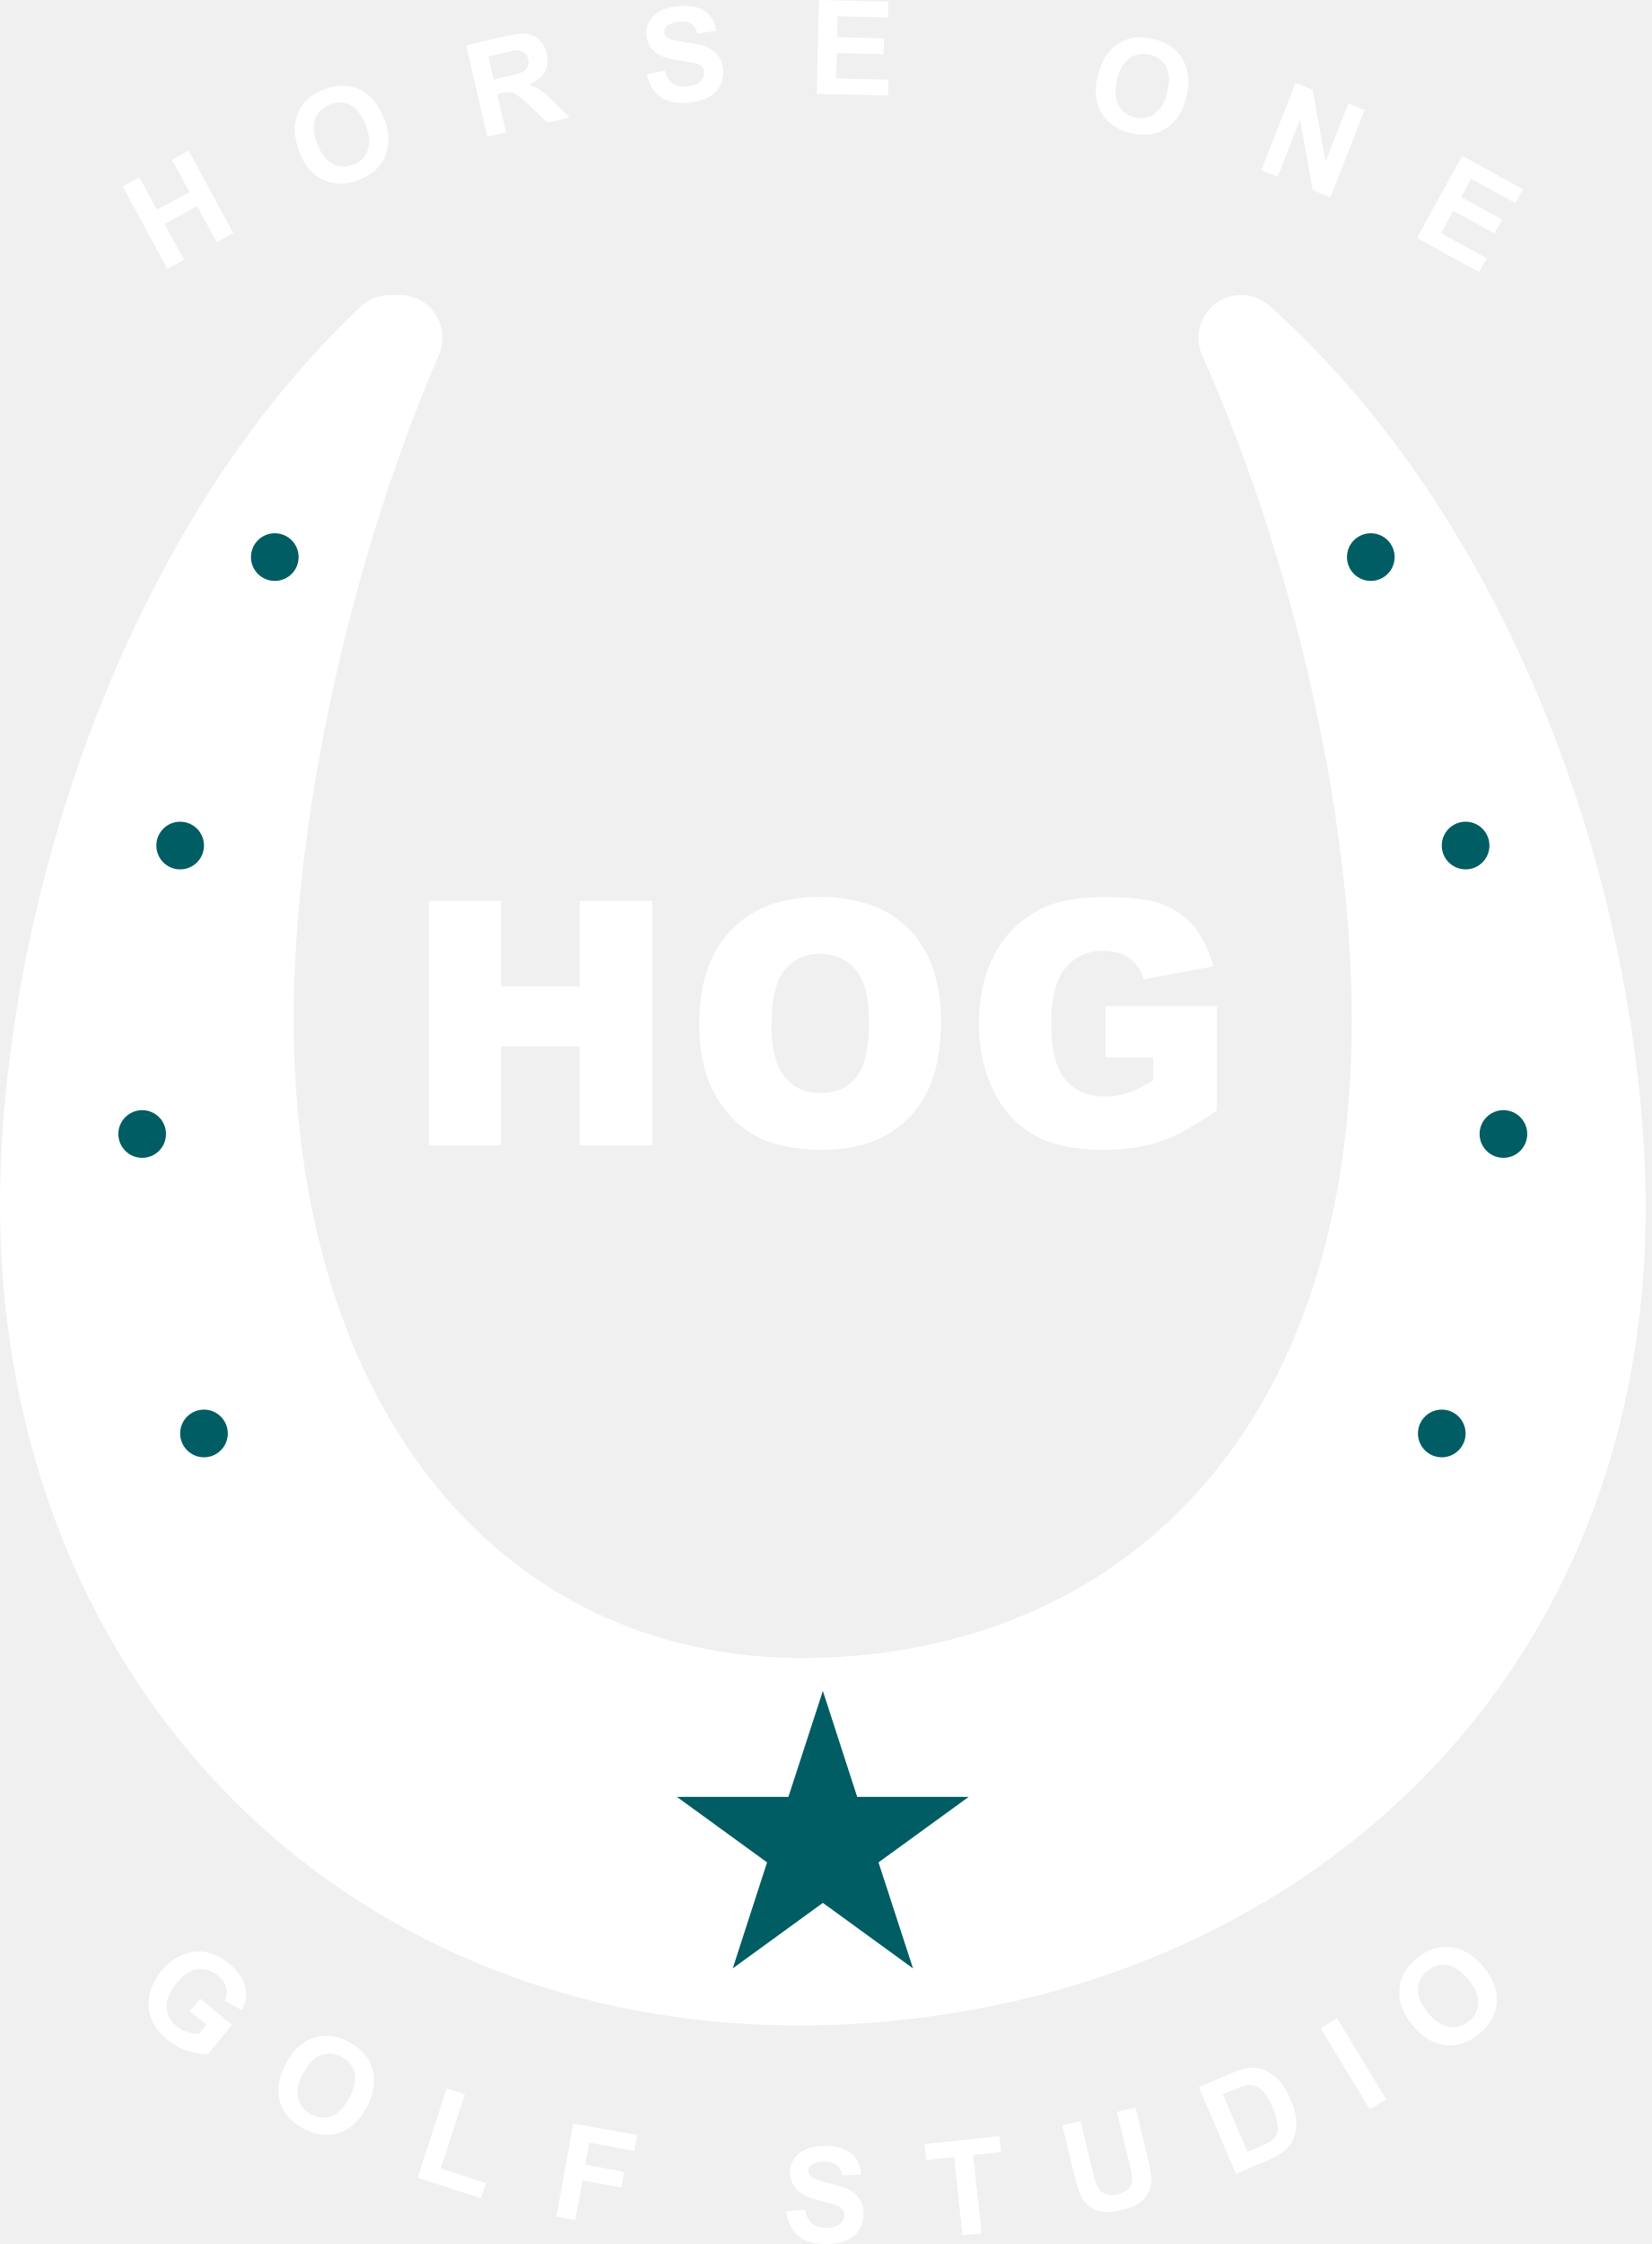
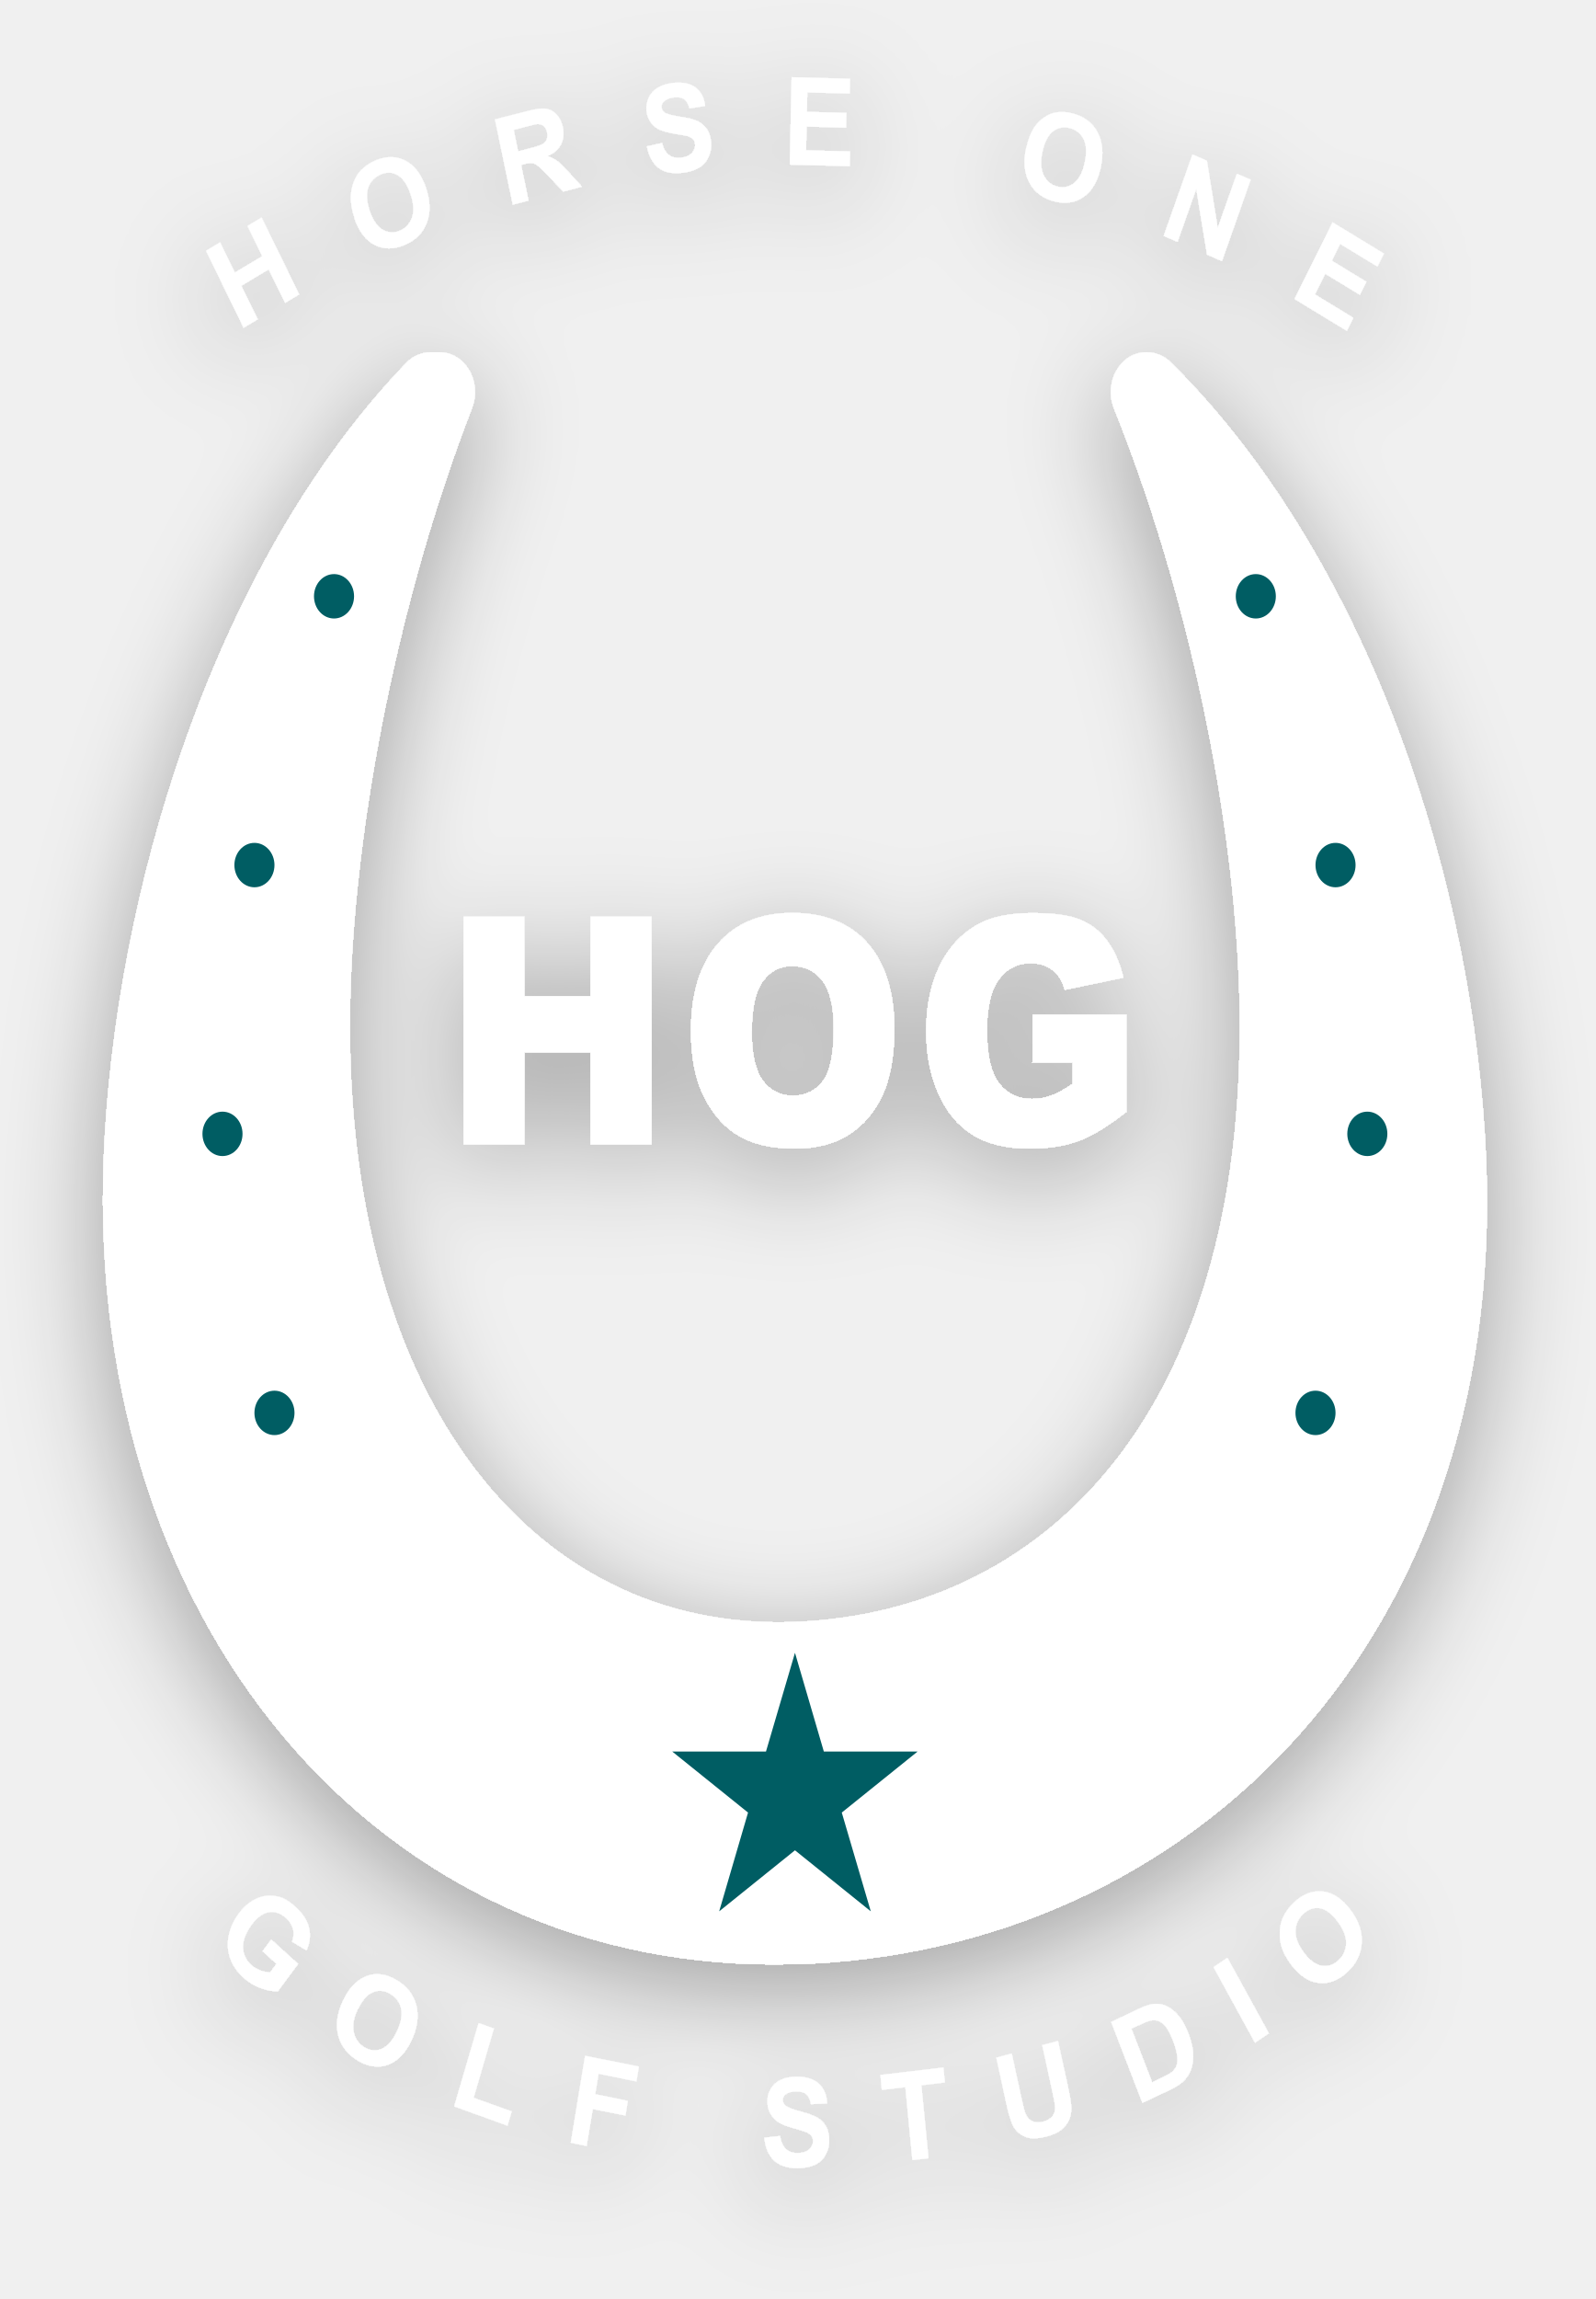
- <svg xmlns="http://www.w3.org/2000/svg" width="162" height="220" viewBox="0 0 162 220" fill="none">
-   <path d="M42.06 88.32H49.134V96.701H56.861V88.32H63.968V112.287H56.861V102.583H49.134V112.287H42.06V88.32Z" fill="white" />
-   <path d="M68.575 100.328C68.575 96.407 69.621 93.368 71.696 91.196C73.77 89.023 76.679 87.928 80.387 87.928C84.096 87.928 87.135 89.006 89.193 91.147C91.252 93.287 92.281 96.293 92.281 100.149C92.281 102.942 91.823 105.246 90.925 107.043C90.026 108.84 88.719 110.229 87.02 111.225C85.321 112.222 83.197 112.728 80.665 112.728C78.133 112.728 75.943 112.304 74.261 111.438C72.578 110.572 71.206 109.216 70.144 107.353C69.082 105.491 68.575 103.155 68.575 100.361V100.328ZM75.649 100.361C75.649 102.779 76.074 104.527 76.94 105.573C77.79 106.635 78.966 107.157 80.453 107.157C81.939 107.157 83.148 106.635 83.981 105.605C84.815 104.576 85.223 102.714 85.223 100.034C85.223 97.78 84.782 96.129 83.916 95.084C83.05 94.038 81.874 93.516 80.387 93.516C78.9 93.516 77.822 94.038 76.956 95.1C76.09 96.162 75.666 97.91 75.666 100.345L75.649 100.361Z" fill="white" />
-   <path d="M108.405 103.612V98.629H119.335V108.856C117.244 110.343 115.398 111.372 113.781 111.912C112.179 112.451 110.268 112.728 108.062 112.728C105.35 112.728 103.128 112.238 101.413 111.274C99.698 110.31 98.374 108.856 97.427 106.945C96.479 105.033 96.005 102.828 96.005 100.345C96.005 97.731 96.528 95.46 97.557 93.516C98.587 91.588 100.09 90.117 102.083 89.104C103.635 88.337 105.726 87.945 108.34 87.945C110.954 87.945 112.768 88.189 114.009 88.663C115.267 89.137 116.313 89.889 117.13 90.902C117.947 91.915 118.584 93.189 118.992 94.741L112.163 96.015C111.885 95.117 111.412 94.414 110.742 93.94C110.072 93.466 109.206 93.222 108.177 93.222C106.625 93.222 105.383 93.793 104.468 94.921C103.553 96.048 103.079 97.829 103.079 100.279C103.079 102.877 103.537 104.723 104.468 105.834C105.399 106.945 106.69 107.5 108.356 107.5C109.141 107.5 109.909 107.386 110.627 107.141C111.346 106.896 112.163 106.487 113.094 105.916V103.661H108.356L108.405 103.612Z" fill="white" />
-   <path d="M18.632 197.16L19.628 195.951L22.749 198.516L20.396 201.375C19.857 201.424 19.204 201.31 18.436 201.065C17.668 200.82 16.998 200.444 16.41 199.97C15.658 199.349 15.136 198.663 14.825 197.879C14.531 197.111 14.482 196.311 14.678 195.494C14.874 194.677 15.266 193.925 15.822 193.239C16.443 192.488 17.145 191.949 17.929 191.638C18.713 191.311 19.547 191.246 20.396 191.426C21.05 191.557 21.72 191.916 22.406 192.471C23.304 193.207 23.843 193.958 24.04 194.742C24.236 195.527 24.138 196.311 23.729 197.079L22.063 196.164C22.242 195.723 22.291 195.298 22.177 194.857C22.063 194.432 21.801 194.04 21.377 193.697C20.739 193.174 20.07 192.962 19.367 193.06C18.665 193.158 17.978 193.599 17.341 194.383C16.639 195.232 16.312 196.033 16.328 196.768C16.361 197.503 16.671 198.124 17.292 198.631C17.603 198.876 17.946 199.072 18.354 199.202C18.762 199.333 19.138 199.398 19.498 199.415L20.249 198.5L18.583 197.144L18.632 197.16Z" fill="white" />
-   <path d="M27.976 202.421C28.417 201.588 28.907 200.951 29.463 200.509C29.872 200.183 30.329 199.938 30.819 199.774C31.326 199.611 31.799 199.546 32.273 199.595C32.894 199.644 33.547 199.84 34.217 200.199C35.426 200.836 36.21 201.718 36.537 202.846C36.864 203.973 36.684 205.215 35.982 206.554C35.279 207.878 34.381 208.727 33.27 209.103C32.159 209.479 30.999 209.348 29.79 208.711C28.564 208.074 27.797 207.191 27.453 206.064C27.127 204.937 27.306 203.728 27.993 202.405M29.708 203.27C29.218 204.202 29.071 205.019 29.251 205.721C29.43 206.424 29.855 206.946 30.509 207.306C31.178 207.649 31.832 207.698 32.518 207.453C33.188 207.191 33.776 206.587 34.283 205.639C34.773 204.692 34.936 203.891 34.773 203.205C34.609 202.519 34.168 202.012 33.498 201.653C32.812 201.294 32.142 201.245 31.473 201.49C30.803 201.735 30.231 202.339 29.724 203.287" fill="white" />
-   <path d="M40.965 213.498L43.808 204.741L45.588 205.313L43.219 212.599L47.663 214.037L47.173 215.524L40.965 213.498Z" fill="white" />
-   <path d="M54.557 217.321L56.224 208.188L62.497 209.315L62.203 210.867L57.792 210.067L57.4 212.223L61.206 212.926L60.929 214.462L57.122 213.775L56.403 217.664L54.557 217.321Z" fill="white" />
-   <path d="M77.12 216.798L78.949 216.618C79.064 217.239 79.276 217.68 79.619 217.974C79.962 218.268 80.403 218.415 80.975 218.415C81.58 218.415 82.037 218.285 82.348 218.04C82.658 217.778 82.805 217.484 82.805 217.141C82.805 216.912 82.74 216.733 82.609 216.585C82.478 216.438 82.25 216.291 81.939 216.177C81.727 216.095 81.22 215.965 80.436 215.769C79.439 215.524 78.721 215.213 78.329 214.837C77.757 214.331 77.479 213.694 77.479 212.959C77.479 212.485 77.61 212.044 77.888 211.635C78.165 211.227 78.541 210.916 79.047 210.704C79.554 210.492 80.158 210.377 80.877 210.377C82.037 210.377 82.919 210.639 83.508 211.145C84.096 211.652 84.406 212.338 84.439 213.187L82.56 213.269C82.478 212.795 82.315 212.452 82.037 212.24C81.776 212.027 81.384 211.929 80.845 211.929C80.305 211.929 79.864 212.044 79.57 212.256C79.374 212.403 79.276 212.599 79.276 212.828C79.276 213.04 79.374 213.236 79.554 213.4C79.799 213.596 80.371 213.808 81.269 214.021C82.184 214.233 82.854 214.462 83.295 214.69C83.736 214.919 84.079 215.229 84.324 215.638C84.57 216.046 84.7 216.536 84.684 217.125C84.684 217.664 84.537 218.154 84.243 218.628C83.949 219.101 83.524 219.428 82.985 219.657C82.446 219.886 81.76 220 80.959 220C79.783 220 78.884 219.722 78.247 219.183C77.626 218.644 77.25 217.843 77.12 216.814" fill="white" />
-   <path d="M94.388 219.15L93.571 211.472L90.826 211.766L90.663 210.198L97.999 209.413L98.178 210.982L95.434 211.276L96.267 218.954L94.388 219.15Z" fill="white" />
-   <path d="M104.142 208.384L105.971 207.943L107.148 212.828C107.344 213.596 107.474 214.102 107.589 214.315C107.752 214.658 108.014 214.919 108.357 215.066C108.7 215.213 109.141 215.229 109.647 215.115C110.17 214.984 110.53 214.788 110.742 214.511C110.954 214.233 111.052 213.939 111.036 213.612C111.02 213.285 110.922 212.779 110.742 212.06L109.533 207.061L111.363 206.62L112.506 211.358C112.768 212.436 112.915 213.22 112.915 213.694C112.915 214.168 112.833 214.592 112.637 214.952C112.441 215.328 112.147 215.654 111.755 215.948C111.363 216.242 110.807 216.471 110.088 216.651C109.223 216.863 108.553 216.912 108.063 216.831C107.572 216.733 107.148 216.569 106.821 216.308C106.478 216.046 106.233 215.752 106.069 215.426C105.824 214.935 105.579 214.184 105.334 213.171L104.174 208.351L104.142 208.384Z" fill="white" />
-   <path d="M117.571 204.626L120.724 203.27C121.426 202.96 121.998 202.797 122.423 202.731C122.995 202.666 123.534 202.731 124.04 202.96C124.563 203.189 125.02 203.532 125.445 203.989C125.87 204.447 126.246 205.084 126.589 205.884C126.883 206.587 127.063 207.24 127.112 207.812C127.161 208.531 127.079 209.152 126.834 209.707C126.654 210.132 126.36 210.524 125.919 210.9C125.592 211.178 125.102 211.456 124.465 211.733L121.214 213.122L117.554 204.577L117.571 204.626ZM119.923 205.329L122.341 210.982L123.632 210.426C124.106 210.214 124.449 210.05 124.645 209.903C124.89 209.707 125.069 209.495 125.184 209.25C125.298 209.005 125.331 208.662 125.282 208.237C125.233 207.812 125.069 207.257 124.792 206.603C124.514 205.95 124.236 205.46 123.975 205.149C123.713 204.839 123.419 204.643 123.125 204.528C122.831 204.414 122.504 204.398 122.161 204.463C121.9 204.512 121.41 204.692 120.707 204.986L119.939 205.313L119.923 205.329Z" fill="white" />
-   <path d="M131.115 197.873L129.51 198.849L134.339 206.792L135.945 205.816L131.115 197.873Z" fill="white" />
-   <path d="M138.597 198.631C137.993 197.912 137.584 197.209 137.388 196.539C137.241 196.049 137.192 195.526 137.241 195.004C137.274 194.481 137.404 194.007 137.617 193.599C137.895 193.043 138.336 192.52 138.907 192.03C139.953 191.148 141.064 190.772 142.24 190.887C143.417 191.017 144.495 191.655 145.459 192.814C146.423 193.958 146.864 195.118 146.782 196.294C146.7 197.471 146.145 198.5 145.099 199.366C144.037 200.248 142.926 200.64 141.767 200.509C140.607 200.379 139.545 199.758 138.597 198.631ZM140.035 197.34C140.705 198.14 141.407 198.598 142.126 198.712C142.845 198.81 143.498 198.631 144.07 198.14C144.642 197.667 144.936 197.062 144.969 196.343C144.985 195.625 144.658 194.857 143.956 194.023C143.27 193.207 142.583 192.749 141.897 192.651C141.195 192.553 140.558 192.749 139.969 193.239C139.381 193.729 139.071 194.334 139.054 195.053C139.038 195.755 139.365 196.523 140.051 197.34" fill="white" />
-   <path d="M16.41 26.352L12.031 18.265L13.665 17.383L15.38 20.569L18.583 18.837L16.867 15.651L18.501 14.769L22.879 22.856L21.246 23.738L19.334 20.209L16.132 21.941L18.043 25.47L16.41 26.352Z" fill="white" />
-   <path d="M29.349 14.834C29.022 13.952 28.875 13.168 28.908 12.482C28.941 11.975 29.055 11.469 29.267 10.995C29.48 10.521 29.741 10.113 30.084 9.802C30.541 9.378 31.113 9.018 31.799 8.757C33.057 8.283 34.234 8.283 35.279 8.79C36.341 9.28 37.126 10.227 37.665 11.632C38.187 13.021 38.22 14.246 37.763 15.325C37.305 16.387 36.439 17.171 35.181 17.645C33.907 18.135 32.747 18.118 31.685 17.645C30.64 17.154 29.855 16.223 29.332 14.851L29.349 14.834ZM31.113 14.099C31.489 15.079 31.979 15.717 32.633 16.06C33.27 16.387 33.94 16.419 34.626 16.158C35.312 15.896 35.786 15.423 36.047 14.769C36.309 14.099 36.243 13.266 35.867 12.269C35.492 11.289 35.002 10.636 34.381 10.309C33.76 9.982 33.106 9.966 32.388 10.227C31.669 10.505 31.195 10.962 30.934 11.616C30.689 12.269 30.738 13.103 31.113 14.083V14.099Z" fill="white" />
-   <path d="M47.794 13.397L45.719 4.444L49.526 3.562C50.473 3.333 51.192 3.251 51.666 3.316C52.14 3.382 52.548 3.578 52.908 3.937C53.267 4.28 53.496 4.722 53.627 5.261C53.79 5.93 53.708 6.535 53.414 7.058C53.12 7.581 52.597 8.005 51.829 8.299C52.271 8.43 52.646 8.61 52.973 8.822C53.283 9.035 53.741 9.443 54.345 10.031L55.849 11.518L53.692 12.024L51.928 10.374C51.307 9.786 50.882 9.427 50.669 9.28C50.457 9.133 50.245 9.051 50.049 9.035C49.836 9.018 49.526 9.035 49.117 9.149L48.758 9.231L49.624 12.972L47.81 13.397H47.794ZM48.399 7.809L49.738 7.499C50.604 7.303 51.143 7.139 51.339 7.009C51.535 6.878 51.682 6.715 51.764 6.519C51.846 6.306 51.862 6.078 51.797 5.8C51.731 5.506 51.584 5.277 51.388 5.13C51.192 4.983 50.931 4.918 50.62 4.934C50.473 4.934 50.032 5.032 49.297 5.212L47.892 5.538L48.415 7.809H48.399Z" fill="white" />
-   <path d="M63.413 7.287L65.194 6.927C65.357 7.515 65.635 7.94 65.994 8.185C66.353 8.43 66.811 8.528 67.383 8.479C67.971 8.414 68.412 8.25 68.69 7.973C68.968 7.695 69.082 7.385 69.049 7.041C69.033 6.829 68.951 6.649 68.804 6.502C68.657 6.372 68.428 6.257 68.102 6.176C67.873 6.127 67.366 6.045 66.582 5.931C65.569 5.783 64.85 5.555 64.409 5.244C63.805 4.803 63.462 4.215 63.38 3.496C63.331 3.039 63.429 2.581 63.642 2.157C63.87 1.732 64.213 1.372 64.687 1.111C65.161 0.85 65.749 0.686 66.451 0.605C67.595 0.49 68.494 0.654 69.115 1.095C69.752 1.536 70.111 2.173 70.225 3.022L68.396 3.284C68.265 2.826 68.069 2.5 67.791 2.32C67.513 2.14 67.105 2.075 66.599 2.124C66.059 2.173 65.651 2.336 65.373 2.581C65.194 2.745 65.112 2.941 65.144 3.186C65.161 3.398 65.275 3.578 65.471 3.709C65.716 3.872 66.305 4.019 67.236 4.15C68.151 4.264 68.837 4.427 69.294 4.607C69.752 4.787 70.111 5.065 70.405 5.44C70.699 5.816 70.863 6.274 70.912 6.862C70.961 7.385 70.863 7.891 70.618 8.381C70.373 8.871 69.997 9.247 69.49 9.525C68.984 9.802 68.33 9.982 67.53 10.064C66.37 10.178 65.455 9.999 64.785 9.525C64.115 9.051 63.658 8.316 63.445 7.303L63.413 7.287Z" fill="white" />
-   <path d="M80.093 9.182L80.306 0L87.118 0.163L87.086 1.715L82.135 1.601L82.086 3.643L86.694 3.758L86.661 5.31L82.054 5.195L81.988 7.695L87.118 7.809L87.086 9.361L80.093 9.198V9.182Z" fill="white" />
-   <path d="M107.671 7.434C107.9 6.519 108.21 5.8 108.635 5.244C108.946 4.836 109.321 4.493 109.763 4.231C110.204 3.954 110.645 3.79 111.119 3.709C111.739 3.611 112.409 3.643 113.128 3.823C114.435 4.15 115.399 4.803 115.987 5.816C116.575 6.829 116.69 8.054 116.347 9.508C115.987 10.946 115.334 11.975 114.337 12.596C113.357 13.217 112.213 13.364 110.89 13.054C109.567 12.727 108.603 12.073 108.014 11.06C107.426 10.047 107.312 8.855 107.655 7.434H107.671ZM109.55 7.826C109.305 8.839 109.354 9.655 109.681 10.293C110.024 10.93 110.547 11.338 111.266 11.502C111.984 11.681 112.638 11.567 113.226 11.159C113.814 10.75 114.239 10.031 114.484 9.002C114.729 7.989 114.696 7.156 114.37 6.551C114.043 5.93 113.504 5.538 112.769 5.359C112.017 5.179 111.364 5.293 110.792 5.685C110.22 6.078 109.795 6.796 109.55 7.826Z" fill="white" />
-   <path d="M123.698 16.697L127.047 8.136L128.73 8.79L129.988 15.88L132.226 10.162L133.827 10.783L130.478 19.343L128.746 18.657L127.488 11.73L125.299 17.318L123.698 16.697Z" fill="white" />
-   <path d="M138.957 23.33L143.384 15.275L149.364 18.559L148.612 19.915L144.267 17.53L143.286 19.311L147.322 21.533L146.57 22.889L142.519 20.667L141.31 22.856L145.802 25.323L145.051 26.679L138.924 23.314L138.957 23.33Z" fill="white" />
-   <path d="M80.665 198.533C32.208 199.823 -3.13 162.296 0.22 111.34C2.115 82.602 14.286 49.846 35.394 30.044C36.162 29.326 37.191 28.934 38.253 28.934H39.217C42.239 28.934 44.233 32.021 43.04 34.799C34.594 54.355 29.431 77.995 28.859 96.309C27.536 137.839 49.363 163.636 80.681 162.525C110.971 161.447 133.909 139.179 132.504 96.309C131.883 77.391 126.492 54.077 117.898 34.848C116.657 32.07 118.65 28.934 121.688 28.934C122.718 28.934 123.714 29.293 124.482 29.979C146.162 49.323 159.052 81.295 161.143 111.34C164.787 163.701 127.26 197.307 80.681 198.549" fill="white" />
-   <path d="M29.284 54.616C29.284 55.907 28.239 56.952 26.948 56.952C25.657 56.952 24.612 55.907 24.612 54.616C24.612 53.325 25.657 52.28 26.948 52.28C28.239 52.28 29.284 53.325 29.284 54.616Z" fill="#005D63" />
-   <path d="M20.004 82.896C20.004 84.187 18.959 85.233 17.668 85.233C16.377 85.233 15.332 84.187 15.332 82.896C15.332 81.606 16.377 80.56 17.668 80.56C18.959 80.56 20.004 81.606 20.004 82.896Z" fill="#005D63" />
-   <path d="M16.279 111.176C16.279 112.467 15.234 113.513 13.943 113.513C12.652 113.513 11.607 112.467 11.607 111.176C11.607 109.886 12.652 108.84 13.943 108.84C15.234 108.84 16.279 109.886 16.279 111.176Z" fill="#005D63" />
-   <path d="M22.34 140.535C22.34 141.825 21.295 142.871 20.004 142.871C18.714 142.871 17.668 141.825 17.668 140.535C17.668 139.244 18.714 138.198 20.004 138.198C21.295 138.198 22.34 139.244 22.34 140.535Z" fill="#005D63" />
-   <path d="M132.095 54.616C132.095 55.907 133.141 56.952 134.431 56.952C135.722 56.952 136.768 55.907 136.768 54.616C136.768 53.325 135.722 52.28 134.431 52.28C133.141 52.28 132.095 53.325 132.095 54.616Z" fill="#005D63" />
-   <path d="M141.392 82.896C141.392 84.187 142.437 85.232 143.728 85.232C145.019 85.232 146.064 84.187 146.064 82.896C146.064 81.606 145.019 80.56 143.728 80.56C142.437 80.56 141.392 81.606 141.392 82.896Z" fill="#005D63" />
-   <path d="M145.1 111.176C145.1 112.467 146.145 113.513 147.436 113.513C148.727 113.513 149.772 112.467 149.772 111.176C149.772 109.886 148.727 108.84 147.436 108.84C146.145 108.84 145.1 109.886 145.1 111.176Z" fill="#005D63" />
-   <path d="M139.055 140.535C139.055 141.825 140.1 142.871 141.391 142.871C142.682 142.871 143.727 141.825 143.727 140.535C143.727 139.244 142.682 138.198 141.391 138.198C140.1 138.198 139.055 139.244 139.055 140.535Z" fill="#005D63" />
-   <path d="M80.697 165.776L84.063 176.167H94.993L86.154 182.587L89.536 192.978L80.697 186.557L71.859 192.978L75.224 182.587L66.386 176.167H77.316L80.697 165.776Z" fill="#005D63" />
+ <svg xmlns="http://www.w3.org/2000/svg" width="186" height="268" viewBox="0 0 186 268" fill="none">
+   <g filter="url(#filter0_d_390_16228)">
+     <path d="M54.06 106.854H61.134V116.139H68.861V106.854H75.968V133.408H68.861V122.656H61.134V133.408H54.06V106.854Z" fill="white" />
+     <path d="M80.575 120.158C80.575 115.813 81.621 112.447 83.696 110.039C85.77 107.632 88.679 106.419 92.387 106.419C96.096 106.419 99.135 107.614 101.193 109.985C103.252 112.356 104.281 115.687 104.281 119.959C104.281 123.054 103.823 125.606 102.925 127.597C102.026 129.588 100.719 131.127 99.02 132.231C97.321 133.335 95.197 133.896 92.665 133.896C90.133 133.896 87.943 133.426 86.261 132.466C84.578 131.507 83.206 130.005 82.144 127.941C81.082 125.878 80.575 123.289 80.575 120.194V120.158ZM87.649 120.194C87.649 122.873 88.074 124.81 88.94 125.968C89.79 127.145 90.966 127.724 92.453 127.724C93.939 127.724 95.148 127.145 95.981 126.004C96.815 124.864 97.223 122.8 97.223 119.832C97.223 117.334 96.782 115.506 95.916 114.347C95.05 113.189 93.874 112.61 92.387 112.61C90.9 112.61 89.822 113.189 88.956 114.365C88.09 115.542 87.666 117.479 87.666 120.176L87.649 120.194Z" fill="white" />
+     <path d="M120.405 123.796V118.275H131.335V129.606C129.244 131.253 127.398 132.394 125.781 132.991C124.179 133.588 122.268 133.896 120.062 133.896C117.35 133.896 115.128 133.353 113.413 132.285C111.698 131.217 110.374 129.606 109.427 127.488C108.479 125.371 108.005 122.927 108.005 120.176C108.005 117.28 108.528 114.763 109.557 112.609C110.587 110.474 112.09 108.844 114.083 107.722C115.635 106.871 117.726 106.437 120.34 106.437C122.954 106.437 124.768 106.709 126.009 107.234C127.267 107.758 128.313 108.591 129.13 109.713C129.947 110.836 130.584 112.247 130.992 113.967L124.163 115.379C123.885 114.383 123.412 113.605 122.742 113.08C122.072 112.555 121.206 112.284 120.177 112.284C118.625 112.284 117.383 112.917 116.468 114.166C115.553 115.415 115.079 117.388 115.079 120.103C115.079 122.981 115.537 125.027 116.468 126.258C117.399 127.488 118.69 128.104 120.356 128.104C121.141 128.104 121.909 127.977 122.627 127.706C123.346 127.434 124.163 126.982 125.094 126.348V123.85H120.356L120.405 123.796Z" fill="white" />
+     <path d="M30.632 227.442L31.628 226.102L34.749 228.944L32.396 232.112C31.857 232.166 31.204 232.039 30.436 231.768C29.668 231.496 28.998 231.08 28.41 230.555C27.658 229.867 27.136 229.107 26.825 228.238C26.531 227.387 26.482 226.501 26.678 225.595C26.874 224.69 27.266 223.858 27.822 223.098C28.443 222.265 29.145 221.668 29.929 221.324C30.713 220.962 31.547 220.889 32.396 221.088C33.05 221.233 33.72 221.631 34.406 222.247C35.304 223.061 35.843 223.894 36.039 224.763C36.236 225.632 36.138 226.501 35.729 227.351L34.063 226.338C34.242 225.849 34.291 225.378 34.177 224.89C34.063 224.419 33.801 223.984 33.377 223.604C32.739 223.025 32.069 222.79 31.367 222.898C30.665 223.007 29.978 223.496 29.341 224.365C28.639 225.306 28.312 226.193 28.328 227.007C28.361 227.822 28.671 228.51 29.292 229.071C29.603 229.342 29.946 229.56 30.354 229.704C30.762 229.849 31.138 229.922 31.498 229.94L32.249 228.926L30.583 227.424L30.632 227.442Z" fill="white" />
+     <path d="M39.976 233.27C40.417 232.347 40.907 231.641 41.463 231.152C41.871 230.79 42.329 230.519 42.819 230.338C43.325 230.157 43.799 230.084 44.273 230.139C44.894 230.193 45.547 230.41 46.217 230.809C47.426 231.514 48.21 232.492 48.537 233.741C48.864 234.99 48.684 236.366 47.982 237.85C47.279 239.316 46.381 240.257 45.27 240.674C44.159 241.09 42.999 240.945 41.79 240.239C40.565 239.533 39.797 238.556 39.453 237.307C39.127 236.058 39.306 234.718 39.993 233.252M41.708 234.211C41.218 235.243 41.071 236.148 41.251 236.927C41.43 237.705 41.855 238.284 42.509 238.682C43.178 239.063 43.832 239.117 44.518 238.845C45.188 238.556 45.776 237.886 46.283 236.836C46.773 235.786 46.936 234.899 46.773 234.139C46.609 233.379 46.168 232.818 45.498 232.42C44.812 232.021 44.142 231.967 43.472 232.239C42.803 232.51 42.231 233.18 41.724 234.23" fill="white" />
+     <path d="M52.965 245.543L55.808 235.841L57.588 236.474L55.219 244.547L59.663 246.14L59.173 247.787L52.965 245.543Z" fill="white" />
+     <path d="M66.557 249.778L68.224 239.66L74.497 240.909L74.203 242.628L69.792 241.741L69.4 244.131L73.207 244.909L72.929 246.611L69.122 245.85L68.403 250.158L66.557 249.778Z" fill="white" />
+     <path d="M89.12 249.199L90.949 249C91.064 249.688 91.276 250.176 91.619 250.502C91.962 250.828 92.403 250.991 92.975 250.991C93.58 250.991 94.037 250.846 94.348 250.575C94.658 250.285 94.805 249.959 94.805 249.579C94.805 249.326 94.74 249.127 94.609 248.964C94.478 248.801 94.25 248.638 93.939 248.511C93.727 248.421 93.22 248.276 92.436 248.059C91.439 247.787 90.721 247.443 90.329 247.027C89.757 246.466 89.479 245.76 89.479 244.945C89.479 244.42 89.61 243.932 89.888 243.479C90.165 243.027 90.541 242.683 91.047 242.447C91.554 242.212 92.158 242.085 92.877 242.085C94.037 242.085 94.919 242.375 95.508 242.936C96.096 243.497 96.406 244.257 96.439 245.199L94.56 245.289C94.478 244.764 94.315 244.384 94.037 244.149C93.776 243.914 93.384 243.805 92.845 243.805C92.305 243.805 91.864 243.932 91.57 244.167C91.374 244.33 91.276 244.547 91.276 244.801C91.276 245.036 91.374 245.253 91.554 245.434C91.799 245.651 92.371 245.887 93.269 246.122C94.184 246.357 94.854 246.611 95.295 246.864C95.736 247.117 96.079 247.461 96.324 247.914C96.57 248.366 96.7 248.909 96.684 249.561C96.684 250.158 96.537 250.701 96.243 251.226C95.949 251.751 95.524 252.113 94.985 252.367C94.446 252.62 93.76 252.747 92.959 252.747C91.783 252.747 90.884 252.439 90.247 251.842C89.626 251.244 89.25 250.358 89.12 249.217" fill="white" />
+     <path d="M106.388 251.806L105.571 243.298L102.826 243.624L102.663 241.886L109.999 241.017L110.178 242.755L107.434 243.081L108.267 251.588L106.388 251.806Z" fill="white" />
+     <path d="M116.142 239.877L117.971 239.388L119.148 244.801C119.344 245.651 119.474 246.212 119.589 246.448C119.752 246.828 120.014 247.117 120.357 247.28C120.7 247.443 121.141 247.461 121.647 247.335C122.17 247.19 122.53 246.973 122.742 246.665C122.954 246.357 123.052 246.031 123.036 245.669C123.02 245.307 122.922 244.746 122.742 243.95L121.533 238.411L123.363 237.922L124.506 243.171C124.768 244.366 124.915 245.235 124.915 245.76C124.915 246.285 124.833 246.755 124.637 247.154C124.441 247.57 124.147 247.932 123.755 248.258C123.363 248.584 122.807 248.837 122.088 249.036C121.223 249.271 120.553 249.326 120.063 249.235C119.572 249.127 119.148 248.946 118.821 248.656C118.478 248.366 118.233 248.041 118.069 247.679C117.824 247.136 117.579 246.303 117.334 245.181L116.174 239.841L116.142 239.877Z" fill="white" />
+     <path d="M129.571 235.714L132.724 234.211C133.426 233.868 133.998 233.687 134.423 233.614C134.995 233.542 135.534 233.614 136.04 233.868C136.563 234.121 137.02 234.501 137.445 235.008C137.87 235.515 138.246 236.221 138.589 237.108C138.883 237.886 139.063 238.61 139.112 239.244C139.161 240.04 139.079 240.728 138.834 241.343C138.654 241.814 138.36 242.248 137.919 242.665C137.592 242.972 137.102 243.28 136.465 243.588L133.214 245.126L129.554 235.66L129.571 235.714ZM131.923 236.492L134.341 242.755L135.632 242.14C136.106 241.904 136.449 241.723 136.645 241.56C136.89 241.343 137.069 241.108 137.184 240.836C137.298 240.565 137.331 240.185 137.282 239.714C137.233 239.244 137.069 238.628 136.792 237.904C136.514 237.18 136.236 236.637 135.975 236.293C135.713 235.949 135.419 235.732 135.125 235.605C134.831 235.479 134.504 235.46 134.161 235.533C133.9 235.587 133.41 235.786 132.707 236.112L131.939 236.474L131.923 236.492Z" fill="white" />
+     <path d="M143.115 228.231L141.51 229.313L146.339 238.113L147.945 237.032L143.115 228.231Z" fill="white" />
+     <path d="M150.597 229.071C149.993 228.274 149.584 227.496 149.388 226.754C149.241 226.211 149.192 225.632 149.241 225.052C149.274 224.473 149.404 223.948 149.617 223.496C149.895 222.88 150.336 222.301 150.907 221.758C151.953 220.781 153.064 220.364 154.24 220.491C155.417 220.636 156.495 221.342 157.459 222.627C158.423 223.894 158.864 225.179 158.782 226.482C158.7 227.786 158.145 228.926 157.099 229.885C156.037 230.863 154.926 231.297 153.767 231.152C152.607 231.008 151.545 230.32 150.597 229.071ZM152.035 227.641C152.705 228.528 153.407 229.035 154.126 229.161C154.845 229.27 155.498 229.071 156.07 228.528C156.642 228.003 156.936 227.333 156.969 226.537C156.985 225.74 156.658 224.89 155.956 223.966C155.27 223.061 154.583 222.554 153.897 222.446C153.195 222.337 152.558 222.554 151.969 223.098C151.381 223.641 151.071 224.31 151.054 225.107C151.038 225.885 151.365 226.736 152.051 227.641" fill="white" />
+     <path d="M28.41 38.197L24.031 29.237L25.665 28.259L27.38 31.789L30.583 29.87L28.867 26.341L30.501 25.363L34.879 34.323L33.246 35.301L31.334 31.391L28.132 33.309L30.043 37.219L28.41 38.197Z" fill="white" />
+     <path d="M41.349 25.436C41.022 24.458 40.875 23.589 40.908 22.829C40.941 22.268 41.055 21.707 41.267 21.182C41.48 20.657 41.741 20.204 42.084 19.86C42.541 19.39 43.113 18.992 43.8 18.702C45.057 18.177 46.234 18.177 47.279 18.738C48.341 19.281 49.126 20.331 49.665 21.888C50.187 23.426 50.22 24.784 49.763 25.979C49.305 27.155 48.439 28.024 47.181 28.549C45.907 29.092 44.747 29.074 43.685 28.549C42.639 28.006 41.855 26.974 41.333 25.454L41.349 25.436ZM43.113 24.621C43.489 25.707 43.979 26.413 44.633 26.793C45.27 27.155 45.94 27.191 46.626 26.902C47.312 26.612 47.786 26.087 48.047 25.363C48.309 24.621 48.243 23.698 47.867 22.594C47.492 21.508 47.002 20.784 46.381 20.422C45.76 20.06 45.106 20.042 44.388 20.331C43.669 20.639 43.195 21.146 42.934 21.87C42.689 22.594 42.738 23.517 43.113 24.603V24.621Z" fill="white" />
+     <path d="M59.794 23.843L57.719 13.923L61.526 12.946C62.473 12.693 63.192 12.602 63.666 12.675C64.14 12.747 64.548 12.964 64.908 13.362C65.267 13.742 65.496 14.231 65.627 14.829C65.79 15.571 65.708 16.24 65.414 16.82C65.12 17.399 64.597 17.869 63.829 18.195C64.271 18.34 64.646 18.539 64.973 18.774C65.284 19.01 65.741 19.462 66.345 20.114L67.849 21.761L65.692 22.322L63.928 20.494C63.307 19.842 62.882 19.444 62.669 19.281C62.457 19.118 62.245 19.028 62.049 19.01C61.836 18.992 61.526 19.01 61.117 19.137L60.758 19.227L61.624 23.372L59.81 23.843H59.794ZM60.399 17.652L61.738 17.308C62.604 17.091 63.143 16.91 63.339 16.765C63.535 16.62 63.682 16.439 63.764 16.222C63.846 15.987 63.862 15.733 63.797 15.426C63.731 15.1 63.584 14.847 63.388 14.684C63.192 14.521 62.931 14.448 62.62 14.466C62.473 14.466 62.032 14.575 61.297 14.774L59.892 15.136L60.415 17.652H60.399Z" fill="white" />
+     <path d="M75.413 17.073L77.194 16.675C77.357 17.326 77.635 17.797 77.994 18.069C78.353 18.34 78.811 18.449 79.383 18.394C79.971 18.322 80.412 18.141 80.69 17.833C80.968 17.526 81.082 17.182 81.049 16.802C81.033 16.566 80.951 16.367 80.804 16.204C80.657 16.059 80.428 15.933 80.102 15.842C79.873 15.788 79.366 15.697 78.582 15.571C77.569 15.408 76.85 15.154 76.409 14.81C75.805 14.322 75.462 13.67 75.38 12.874C75.331 12.367 75.429 11.86 75.641 11.389C75.87 10.919 76.213 10.521 76.687 10.231C77.161 9.941 77.749 9.76 78.451 9.67C79.595 9.543 80.494 9.724 81.115 10.213C81.752 10.701 82.111 11.407 82.225 12.349L80.396 12.638C80.265 12.132 80.069 11.77 79.791 11.57C79.513 11.371 79.105 11.299 78.599 11.353C78.059 11.407 77.651 11.588 77.373 11.86C77.194 12.041 77.112 12.258 77.144 12.53C77.161 12.765 77.275 12.964 77.471 13.109C77.716 13.29 78.305 13.453 79.236 13.598C80.151 13.724 80.837 13.905 81.294 14.104C81.752 14.304 82.111 14.611 82.405 15.028C82.699 15.444 82.863 15.951 82.912 16.602C82.961 17.182 82.863 17.743 82.618 18.286C82.373 18.829 81.997 19.245 81.49 19.553C80.984 19.861 80.33 20.06 79.53 20.15C78.37 20.277 77.455 20.078 76.785 19.553C76.115 19.028 75.658 18.213 75.445 17.091L75.413 17.073Z" fill="white" />
+     <path d="M92.093 19.173L92.306 9L99.118 9.181L99.086 10.901L94.135 10.774L94.086 13.037L98.694 13.163L98.661 14.883L94.054 14.756L93.988 17.526L99.118 17.652L99.086 19.372L92.093 19.191V19.173Z" fill="white" />
+     <path d="M119.671 17.236C119.9 16.222 120.21 15.426 120.635 14.81C120.946 14.358 121.321 13.978 121.763 13.688C122.204 13.38 122.645 13.199 123.119 13.109C123.739 13 124.409 13.037 125.128 13.236C126.435 13.598 127.399 14.322 127.987 15.444C128.575 16.566 128.69 17.924 128.347 19.535C127.987 21.128 127.334 22.268 126.337 22.956C125.357 23.644 124.213 23.806 122.89 23.463C121.567 23.101 120.603 22.377 120.014 21.254C119.426 20.132 119.312 18.811 119.655 17.236H119.671ZM121.55 17.67C121.305 18.793 121.354 19.698 121.681 20.404C122.024 21.11 122.547 21.562 123.266 21.743C123.984 21.942 124.638 21.815 125.226 21.363C125.814 20.91 126.239 20.114 126.484 18.974C126.729 17.851 126.696 16.928 126.37 16.258C126.043 15.571 125.504 15.136 124.769 14.937C124.017 14.738 123.364 14.865 122.792 15.299C122.22 15.733 121.795 16.53 121.55 17.67Z" fill="white" />
+     <path d="M135.698 27.499L139.047 18.014L140.73 18.738L141.988 26.594L144.226 20.259L145.827 20.947L142.478 30.431L140.746 29.671L139.488 21.996L137.299 28.187L135.698 27.499Z" fill="white" />
+     <path d="M150.957 34.848L155.384 25.924L161.364 29.563L160.612 31.065L156.267 28.422L155.286 30.395L159.322 32.857L158.57 34.359L154.519 31.898L153.31 34.323L157.802 37.056L157.051 38.559L150.924 34.83L150.957 34.848Z" fill="white" />
+     <path d="M92.665 228.962C44.208 230.392 8.87 188.814 12.22 132.358C14.115 100.518 26.286 64.226 47.394 42.288C48.162 41.491 49.191 41.057 50.253 41.057H51.217C54.239 41.057 56.233 44.478 55.04 47.555C46.594 69.222 41.431 95.414 40.859 115.705C39.536 161.717 61.363 190.299 92.681 189.068C122.971 187.873 145.909 163.202 144.504 115.705C143.883 94.744 138.492 68.914 129.898 47.609C128.657 44.532 130.65 41.057 133.688 41.057C134.718 41.057 135.714 41.455 136.482 42.215C158.162 63.647 171.052 99.07 173.143 132.358C176.787 190.371 139.26 227.605 92.681 228.98" fill="white" />
+     <path d="M41.284 69.511C41.284 70.941 40.239 72.1 38.948 72.1C37.657 72.1 36.612 70.941 36.612 69.511C36.612 68.081 37.657 66.923 38.948 66.923C40.239 66.923 41.284 68.081 41.284 69.511Z" fill="#005D63" />
+     <path d="M32.004 100.844C32.004 102.274 30.959 103.432 29.668 103.432C28.377 103.432 27.331 102.274 27.331 100.844C27.331 99.414 28.377 98.256 29.668 98.256C30.959 98.256 32.004 99.414 32.004 100.844Z" fill="#005D63" />
+     <path d="M28.279 132.177C28.279 133.607 27.234 134.765 25.943 134.765C24.652 134.765 23.607 133.607 23.607 132.177C23.607 130.747 24.652 129.588 25.943 129.588C27.234 129.588 28.279 130.747 28.279 132.177Z" fill="#005D63" />
+     <path d="M34.34 164.704C34.34 166.134 33.295 167.292 32.004 167.292C30.714 167.292 29.668 166.134 29.668 164.704C29.668 163.274 30.714 162.116 32.004 162.116C33.295 162.116 34.34 163.274 34.34 164.704Z" fill="#005D63" />
+     <path d="M144.095 69.511C144.095 70.941 145.141 72.1 146.431 72.1C147.722 72.1 148.768 70.941 148.768 69.511C148.768 68.081 147.722 66.923 146.431 66.923C145.141 66.923 144.095 68.081 144.095 69.511Z" fill="#005D63" />
+     <path d="M153.392 100.844C153.392 102.274 154.437 103.432 155.728 103.432C157.019 103.432 158.064 102.274 158.064 100.844C158.064 99.414 157.019 98.256 155.728 98.256C154.437 98.256 153.392 99.414 153.392 100.844Z" fill="#005D63" />
+     <path d="M157.1 132.177C157.1 133.607 158.145 134.765 159.436 134.765C160.727 134.765 161.772 133.607 161.772 132.177C161.772 130.747 160.727 129.588 159.436 129.588C158.145 129.588 157.1 130.747 157.1 132.177Z" fill="#005D63" />
+     <path d="M151.055 164.704C151.055 166.134 152.1 167.292 153.391 167.292C154.682 167.292 155.727 166.134 155.727 164.704C155.727 163.274 154.682 162.116 153.391 162.116C152.1 162.116 151.055 163.274 151.055 164.704Z" fill="#005D63" />
+     <path d="M92.697 192.67L96.063 204.182H106.993L98.154 211.296L101.536 222.808L92.697 215.694L83.859 222.808L87.224 211.296L78.386 204.182H89.316L92.697 192.67Z" fill="#005D63" />
+   </g>
+   <defs>
+     <filter id="filter0_d_390_16228" x="0" y="0" width="185.388" height="267.747" filterUnits="userSpaceOnUse" color-interpolation-filters="sRGB">
+       <feFlood flood-opacity="0" result="BackgroundImageFix" />
+       <feColorMatrix in="SourceAlpha" type="matrix" values="0 0 0 0 0 0 0 0 0 0 0 0 0 0 0 0 0 0 127 0" result="hardAlpha" />
+       <feOffset dy="3" />
+       <feGaussianBlur stdDeviation="6" />
+       <feComposite in2="hardAlpha" operator="out" />
+       <feColorMatrix type="matrix" values="0 0 0 0 0 0 0 0 0 0 0 0 0 0 0 0 0 0 0.33 0" />
+       <feBlend mode="normal" in2="BackgroundImageFix" result="effect1_dropShadow_390_16228" />
+       <feBlend mode="normal" in="SourceGraphic" in2="effect1_dropShadow_390_16228" result="shape" />
+     </filter>
+   </defs>
</svg>
